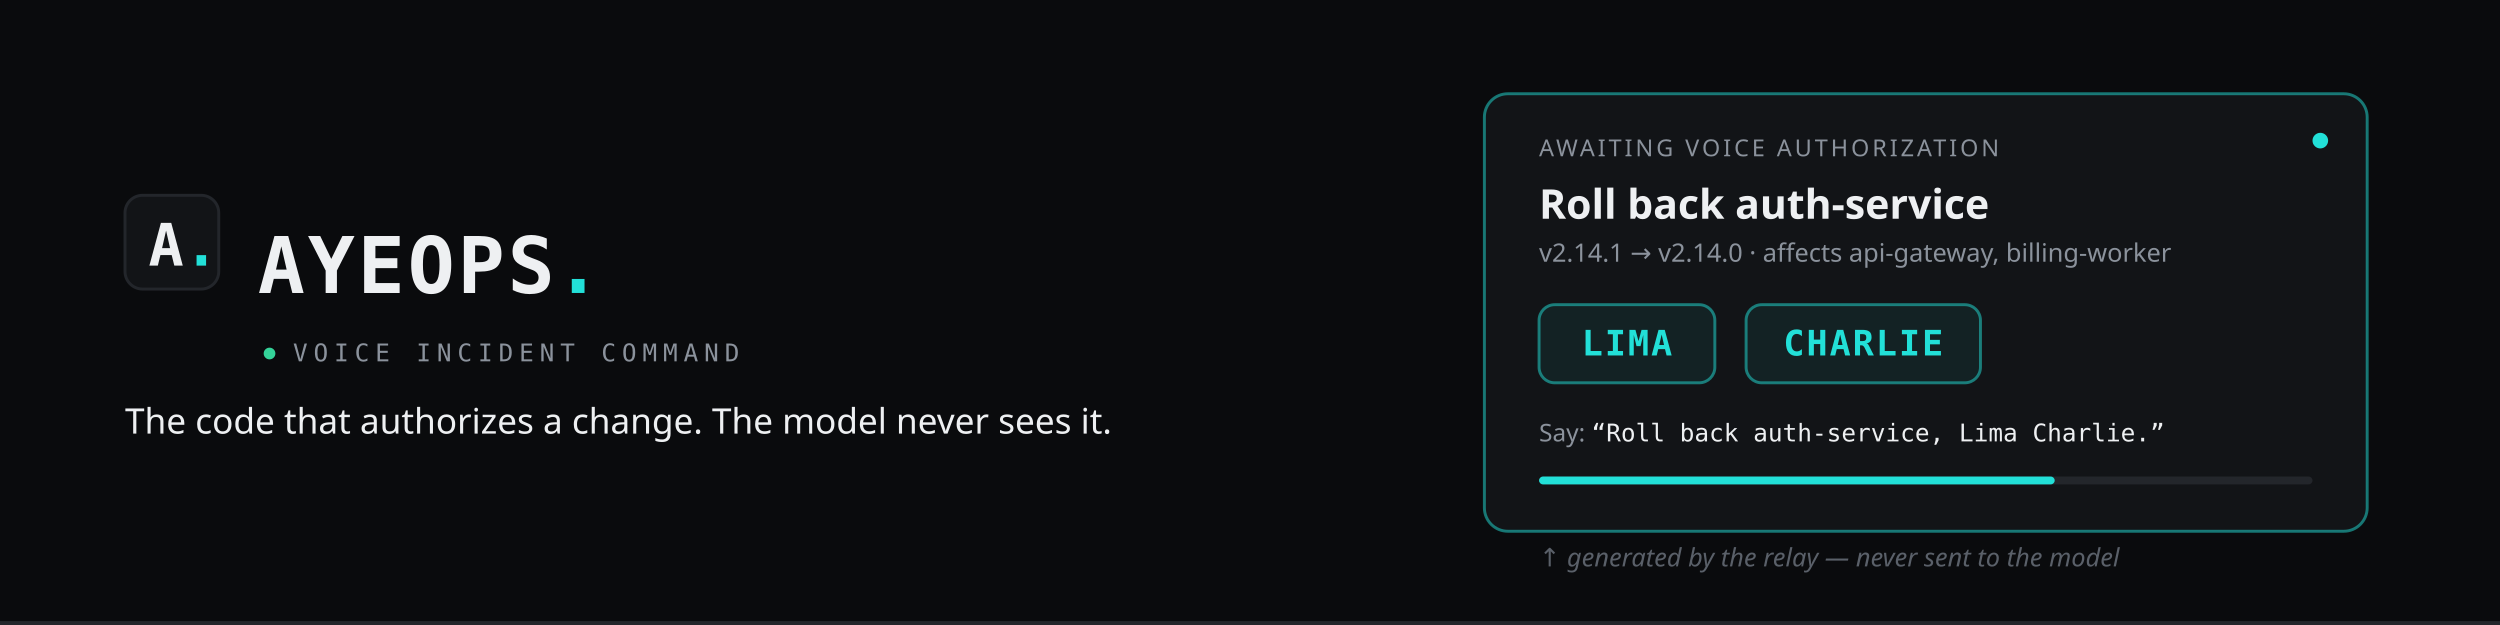
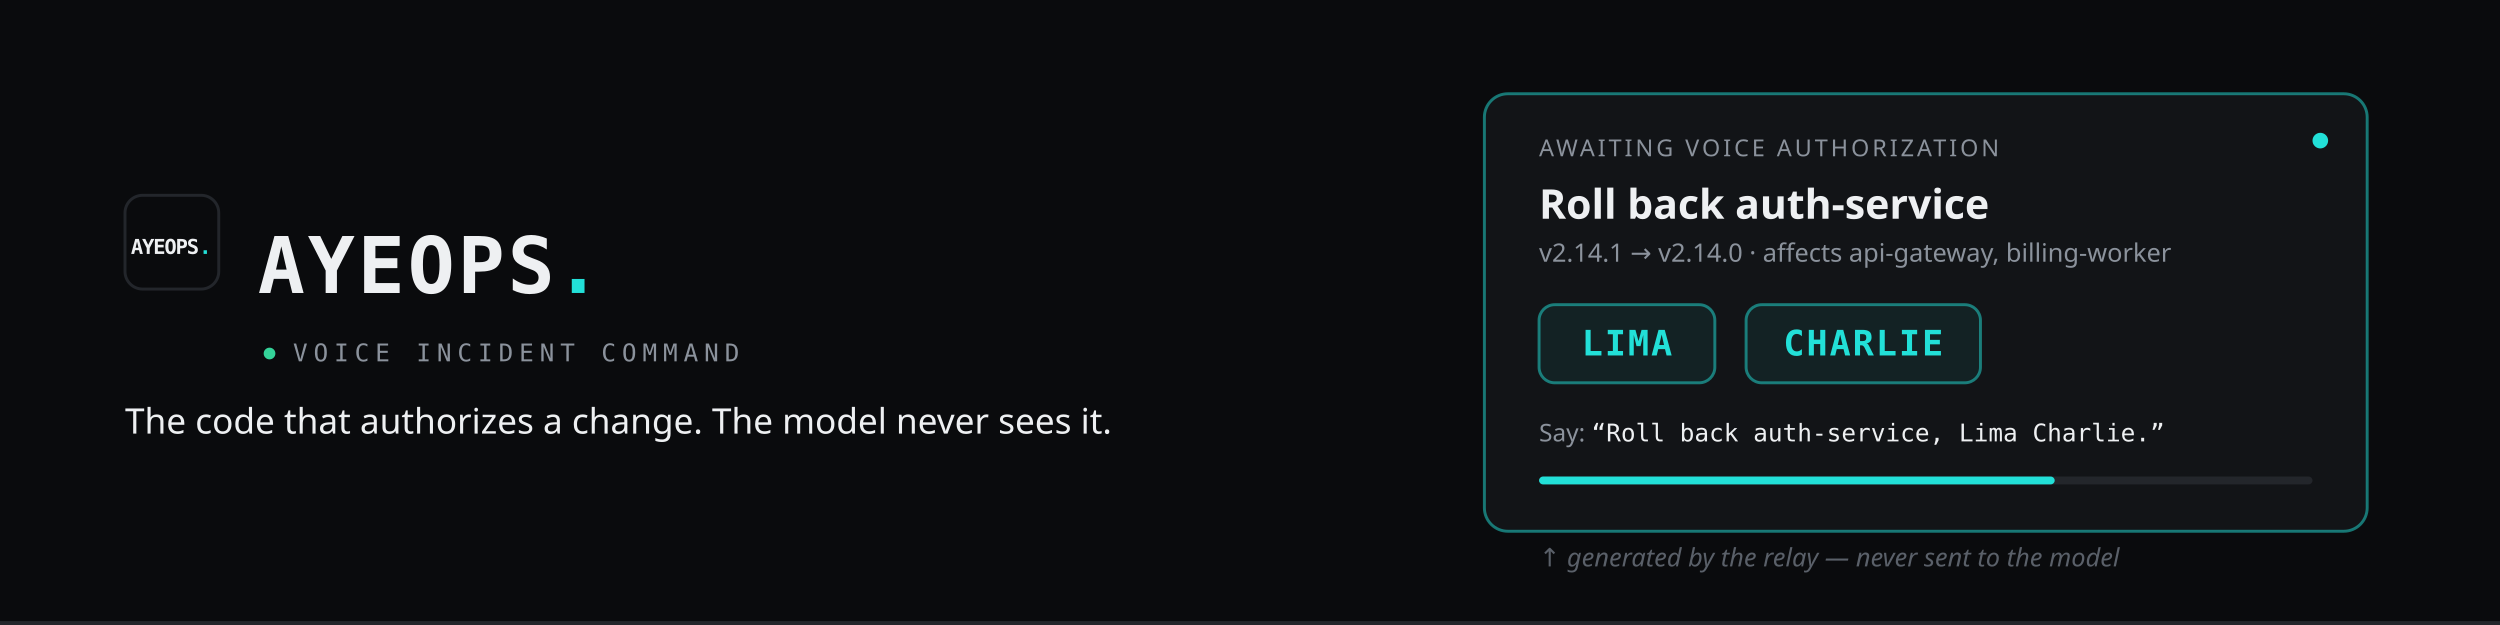
<svg xmlns="http://www.w3.org/2000/svg" viewBox="0 0 1280 320">
  <rect width="1280" height="320" fill="#0a0b0d" />
  <rect x="0" y="318" width="1280" height="2" fill="#23262b" />
-   <rect x="64" y="100" width="48" height="48" rx="9" fill="#121417" stroke="#23262b" stroke-width="1.5" />
-   <text x="76" y="136" font-family="ui-monospace, 'SF Mono', 'Cascadia Code', 'Roboto Mono', monospace" font-size="30" font-weight="700" fill="#eef0f2">A<tspan fill="#22e0d8">.</tspan>
+   <rect x="64" y="100" width="48" height="48" rx="9" fill="#0a0b0d" stroke="#23262b" stroke-width="1.5" />
+   <text x="67" y="130" font-family="ui-monospace, 'SF Mono', 'Cascadia Code', 'Roboto Mono', monospace" font-size="10.5" font-weight="700" letter-spacing="-0.6" fill="#eef0f2">AYEOPS<tspan fill="#22e0d8">.</tspan>
  </text>
  <text x="132" y="150" font-family="ui-monospace, 'SF Mono', 'Cascadia Code', 'Roboto Mono', monospace" font-size="40" font-weight="700" letter-spacing="1.5" fill="#eef0f2">AYEOPS<tspan fill="#22e0d8">.</tspan>
  </text>
  <circle cx="138" cy="181" r="3" fill="#34d399" />
  <text x="150" y="185" font-family="ui-monospace, 'SF Mono', 'Cascadia Code', 'Roboto Mono', monospace" font-size="12.5" letter-spacing="3" fill="#8b929c">VOICE INCIDENT COMMAND</text>
  <text x="64" y="222" font-family="ui-sans-serif, system-ui, sans-serif" font-size="18" fill="#eef0f2">The code that authorizes a change. The model never sees it.</text>
  <rect x="760" y="48" width="452" height="224" rx="12" fill="#121417" stroke="#22e0d8" stroke-opacity="0.5" stroke-width="1.5" />
  <circle cx="1188" cy="72" r="4" fill="#22e0d8" />
  <text x="788" y="80" font-family="ui-sans-serif, system-ui, sans-serif" font-size="12" letter-spacing="1.5" fill="#8b929c">AWAITING VOICE AUTHORIZATION</text>
  <text x="788" y="112" font-family="ui-sans-serif, system-ui, sans-serif" font-size="21" font-weight="600" fill="#eef0f2">Roll back auth-service</text>
  <text x="788" y="134" font-family="ui-sans-serif, system-ui, sans-serif" font-size="13" fill="#8b929c">v2.14.1 → v2.14.0 · affects api-gateway, billing-worker</text>
  <rect x="788" y="156" width="90" height="40" rx="8" fill="#22e0d8" fill-opacity="0.07" stroke="#22e0d8" stroke-opacity="0.5" stroke-width="1.5" />
  <text x="833" y="182" text-anchor="middle" font-family="ui-monospace, 'SF Mono', 'Cascadia Code', 'Roboto Mono', monospace" font-size="18" font-weight="700" letter-spacing="1" fill="#22e0d8">LIMA</text>
  <rect x="894" y="156" width="120" height="40" rx="8" fill="#22e0d8" fill-opacity="0.07" stroke="#22e0d8" stroke-opacity="0.5" stroke-width="1.5" />
  <text x="954" y="182" text-anchor="middle" font-family="ui-monospace, 'SF Mono', 'Cascadia Code', 'Roboto Mono', monospace" font-size="18" font-weight="700" letter-spacing="1" fill="#22e0d8">CHARLIE</text>
  <text x="788" y="226" font-family="ui-sans-serif, system-ui, sans-serif" font-size="12.5" fill="#8b929c">Say: <tspan font-family="ui-monospace, 'SF Mono', 'Cascadia Code', 'Roboto Mono', monospace" fill="#eef0f2">“Roll back auth-service, Lima Charlie.”</tspan>
  </text>
  <rect x="788" y="244" width="396" height="4" rx="2" fill="#23262b" />
  <rect x="788" y="244" width="264" height="4" rx="2" fill="#22e0d8" />
  <text x="788" y="290" font-family="ui-sans-serif, system-ui, sans-serif" font-size="13" font-style="italic" fill="#5a6069">↑ generated by the relay — never sent to the model</text>
</svg>
